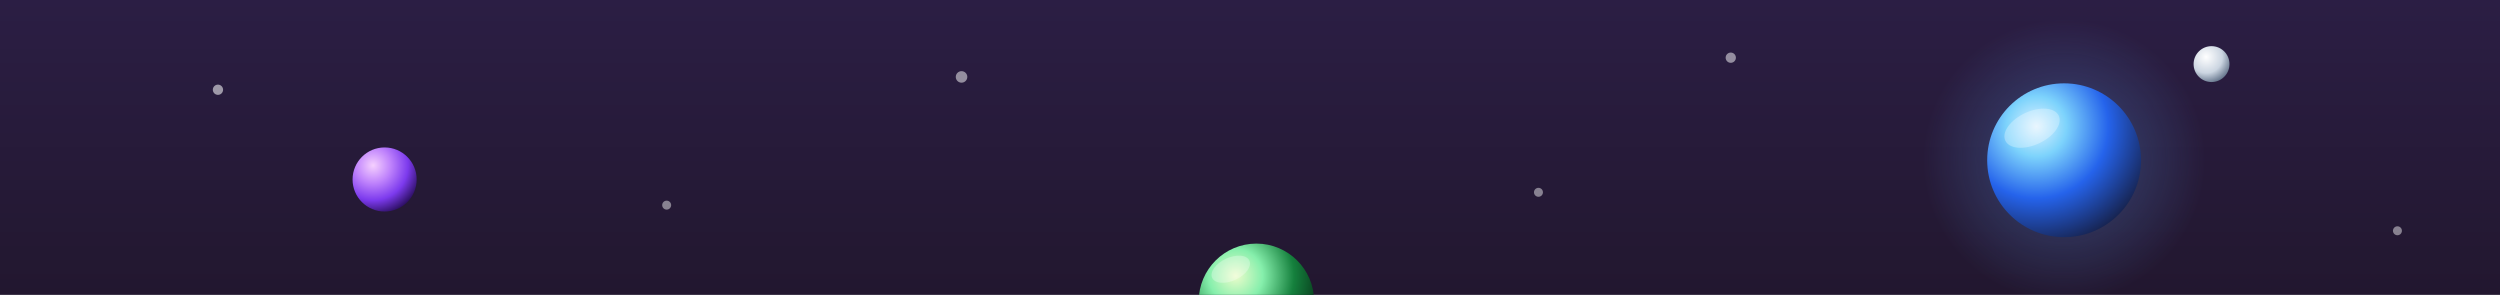
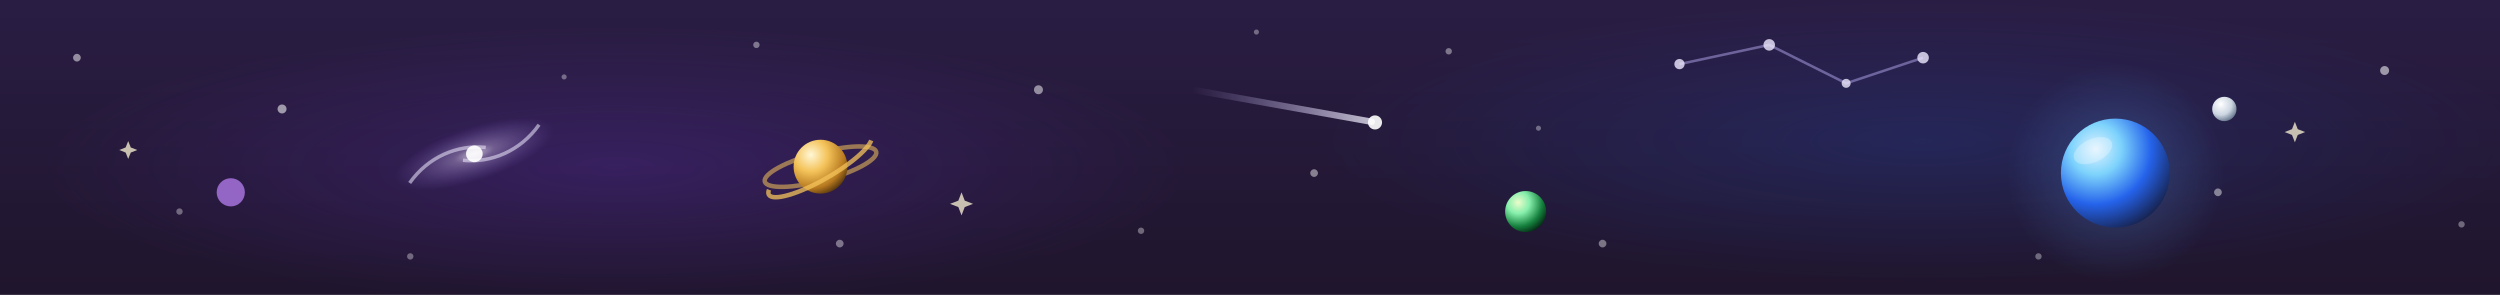
<svg xmlns="http://www.w3.org/2000/svg" viewBox="0 0 390 46" width="390" height="46" preserveAspectRatio="xMidYMax slice">
  <defs>
    <linearGradient id="bg" x1="0" y1="0" x2="0" y2="1">
-       <stop offset="0" stop-color="#2B1E44" />
-       <stop offset="1" stop-color="#22172F" />
+       <stop offset="0" stop-color="#2A1D44" />
+       <stop offset="1" stop-color="#1F152C" />
    </linearGradient>
+     <radialGradient id="nb1" cx="50%" cy="50%" r="50%">
+       <stop offset="0" stop-color="#7C3AED" stop-opacity=".22" />
+       <stop offset="1" stop-color="#7C3AED" stop-opacity="0" />
+     </radialGradient>
+     <radialGradient id="nb2" cx="50%" cy="50%" r="50%">
+       <stop offset="0" stop-color="#2563EB" stop-opacity=".18" />
+       <stop offset="1" stop-color="#2563EB" stop-opacity="0" />
+     </radialGradient>
+     <radialGradient id="gx" cx="50%" cy="50%" r="50%">
+       <stop offset="0" stop-color="#FDF4FF" stop-opacity=".9" />
+       <stop offset=".25" stop-color="#E9D5FF" stop-opacity=".45" />
+       <stop offset="1" stop-color="#A78BFA" stop-opacity="0" />
+     </radialGradient>
    <radialGradient id="bl" cx="32%" cy="28%" r="78%">
      <stop offset="0" stop-color="#E0F2FE" />
-       <stop offset=".25" stop-color="#7DD3FC" />
-       <stop offset=".6" stop-color="#2563EB" />
+       <stop offset=".3" stop-color="#7DD3FC" />
+       <stop offset=".65" stop-color="#2563EB" />
      <stop offset="1" stop-color="#172554" />
+     </radialGradient>
+     <radialGradient id="gd" cx="32%" cy="28%" r="78%">
+       <stop offset="0" stop-color="#FFF7D6" />
+       <stop offset=".4" stop-color="#F4C35A" />
+       <stop offset=".8" stop-color="#B7791F" />
+       <stop offset="1" stop-color="#5B3A0E" />
    </radialGradient>
    <radialGradient id="gr" cx="32%" cy="28%" r="78%">
      <stop offset="0" stop-color="#ECFCCB" />
-       <stop offset=".3" stop-color="#86EFAC" />
-       <stop offset=".65" stop-color="#15803D" />
+       <stop offset=".35" stop-color="#86EFAC" />
+       <stop offset=".75" stop-color="#15803D" />
      <stop offset="1" stop-color="#052E16" />
-     </radialGradient>
-     <radialGradient id="vi" cx="32%" cy="28%" r="78%">
-       <stop offset="0" stop-color="#F5D0FE" />
-       <stop offset=".35" stop-color="#C084FC" />
-       <stop offset=".7" stop-color="#7C3AED" />
-       <stop offset="1" stop-color="#2E1065" />
    </radialGradient>
    <radialGradient id="mo" cx="35%" cy="30%" r="75%">
      <stop offset="0" stop-color="#FFFFFF" />
      <stop offset=".6" stop-color="#CBD5E1" />
      <stop offset="1" stop-color="#64748B" />
    </radialGradient>
    <radialGradient id="ha" cx="50%" cy="50%" r="50%">
-       <stop offset="0" stop-color="#60A5FA" stop-opacity=".35" />
+       <stop offset="0" stop-color="#60A5FA" stop-opacity=".28" />
      <stop offset="1" stop-color="#60A5FA" stop-opacity="0" />
    </radialGradient>
+     <linearGradient id="ct" x1="0" y1="0" x2="1" y2="0">
+       <stop offset="0" stop-color="#C4B5FD" stop-opacity="0" />
+       <stop offset="1" stop-color="#F5F3FF" stop-opacity=".75" />
+     </linearGradient>
  </defs>
  <rect width="390" height="46" fill="url(#bg)" />
+   <ellipse cx="96" cy="26" rx="90" ry="22" fill="url(#nb1)" />
+   <ellipse cx="300" cy="22" rx="95" ry="22" fill="url(#nb2)" />
  <g fill="#fff">
-     <circle cx="34" cy="14" r=".8" opacity=".55" />
-     <circle cx="104" cy="32" r=".7" opacity=".45" />
-     <circle cx="150" cy="12" r=".9" opacity=".5" />
-     <circle cx="240" cy="30" r=".7" opacity=".45" />
-     <circle cx="270" cy="9" r=".8" opacity=".5" />
-     <circle cx="374" cy="36" r=".7" opacity=".45" />
+     <circle cx="12" cy="9" r=".6" opacity=".5" />
+     <circle cx="28" cy="33" r=".5" opacity=".35" />
+     <circle cx="44" cy="17" r=".7" opacity=".55" />
+     <circle cx="118" cy="7" r=".5" opacity=".4" />
+     <circle cx="131" cy="38" r=".6" opacity=".4" />
+     <circle cx="162" cy="14" r=".7" opacity=".5" />
+     <circle cx="178" cy="36" r=".5" opacity=".35" />
+     <circle cx="205" cy="27" r=".6" opacity=".45" />
+     <circle cx="226" cy="8" r=".5" opacity=".4" />
+     <circle cx="250" cy="38" r=".6" opacity=".4" />
+     <circle cx="318" cy="40" r=".5" opacity=".35" />
+     <circle cx="346" cy="30" r=".6" opacity=".45" />
+     <circle cx="372" cy="11" r=".7" opacity=".55" />
+     <circle cx="384" cy="35" r=".5" opacity=".35" />
+     <circle cx="64" cy="40" r=".5" opacity=".35" />
+     <circle cx="88" cy="12" r=".4" opacity=".35" />
+     <circle cx="240" cy="20" r=".4" opacity=".35" />
+     <circle cx="196" cy="5" r=".4" opacity=".35" />
  </g>
-   <circle cx="322" cy="25" r="22" fill="url(#ha)" />
-   <circle cx="322" cy="25" r="12" fill="url(#bl)" />
-   <ellipse cx="317" cy="20" rx="4.6" ry="2.6" fill="#fff" opacity=".3" transform="rotate(-25 317 20)" />
-   <circle cx="345" cy="10" r="2.8" fill="url(#mo)" />
-   <circle cx="196" cy="47" r="9" fill="url(#gr)" />
-   <ellipse cx="192" cy="42" rx="3.2" ry="1.8" fill="#fff" opacity=".3" transform="rotate(-25 192 42)" />
-   <circle cx="60" cy="28" r="5" fill="url(#vi)" />
+   <g fill="#FFF7D6" opacity=".75">
+     <path d="M150 30l.5 1.3 1.3.5-1.3.5-.5 1.3-.5-1.3-1.3-.5 1.3-.5z" />
+     <path d="M358 19l.45 1.15 1.15.45-1.15.45-.45 1.15-.45-1.15-1.15-.45 1.15-.45z" />
+     <path d="M20 22l.4 1 1 .4-1 .4-.4 1-.4-1-1-.4 1-.4z" />
+   </g>
+   <g transform="translate(74 24) rotate(-18)">
+     <ellipse rx="13" ry="4.2" fill="url(#gx)" opacity=".75" />
+     <path d="M-11 1.2c4-3 9-3.4 13-1.6M11-1.2c-4 3-9 3.4-13 1.6" stroke="#EDE9FE" stroke-width=".55" fill="none" opacity=".55" />
+     <circle r="1.3" fill="#FFFFFF" opacity=".9" />
+   </g>
+   <g stroke="#C4B5FD" stroke-width=".4" opacity=".45" fill="none">
+     <path d="M262 10L276 7L288 13L300 9" />
+   </g>
+   <g fill="#EDE9FE" opacity=".8">
+     <circle cx="262" cy="10" r=".8" />
+     <circle cx="276" cy="7" r=".9" />
+     <circle cx="288" cy="13" r=".7" />
+     <circle cx="300" cy="9" r=".9" />
+   </g>
+   <path d="M186 14L214 19" stroke="url(#ct)" stroke-width="1" stroke-linecap="round" />
+   <circle cx="214.5" cy="19.1" r="1.1" fill="#FFFFFF" opacity=".9" />
+   <g transform="translate(128 26)">
+     <ellipse rx="9" ry="2.2" fill="none" stroke="#F4C35A" stroke-width=".7" opacity=".55" transform="rotate(-15)" />
+     <circle r="4.2" fill="url(#gd)" />
+     <path d="M-8.7 1.4a9 2.2 -15 0 0 17.4-3.3" fill="none" stroke="#F4C35A" stroke-width=".7" opacity=".75" transform="rotate(-15)" />
+   </g>
+   <circle cx="330" cy="27" r="17" fill="url(#ha)" />
+   <circle cx="330" cy="27" r="8.5" fill="url(#bl)" />
+   <ellipse cx="326.5" cy="23.5" rx="3.2" ry="1.8" fill="#fff" opacity=".28" transform="rotate(-25 326.5 23.5)" />
+   <circle cx="347" cy="17" r="1.9" fill="url(#mo)" />
+   <circle cx="238" cy="33" r="3.2" fill="url(#gr)" />
+   <circle cx="36" cy="30" r="2.2" fill="#C084FC" opacity=".7" />
</svg>
